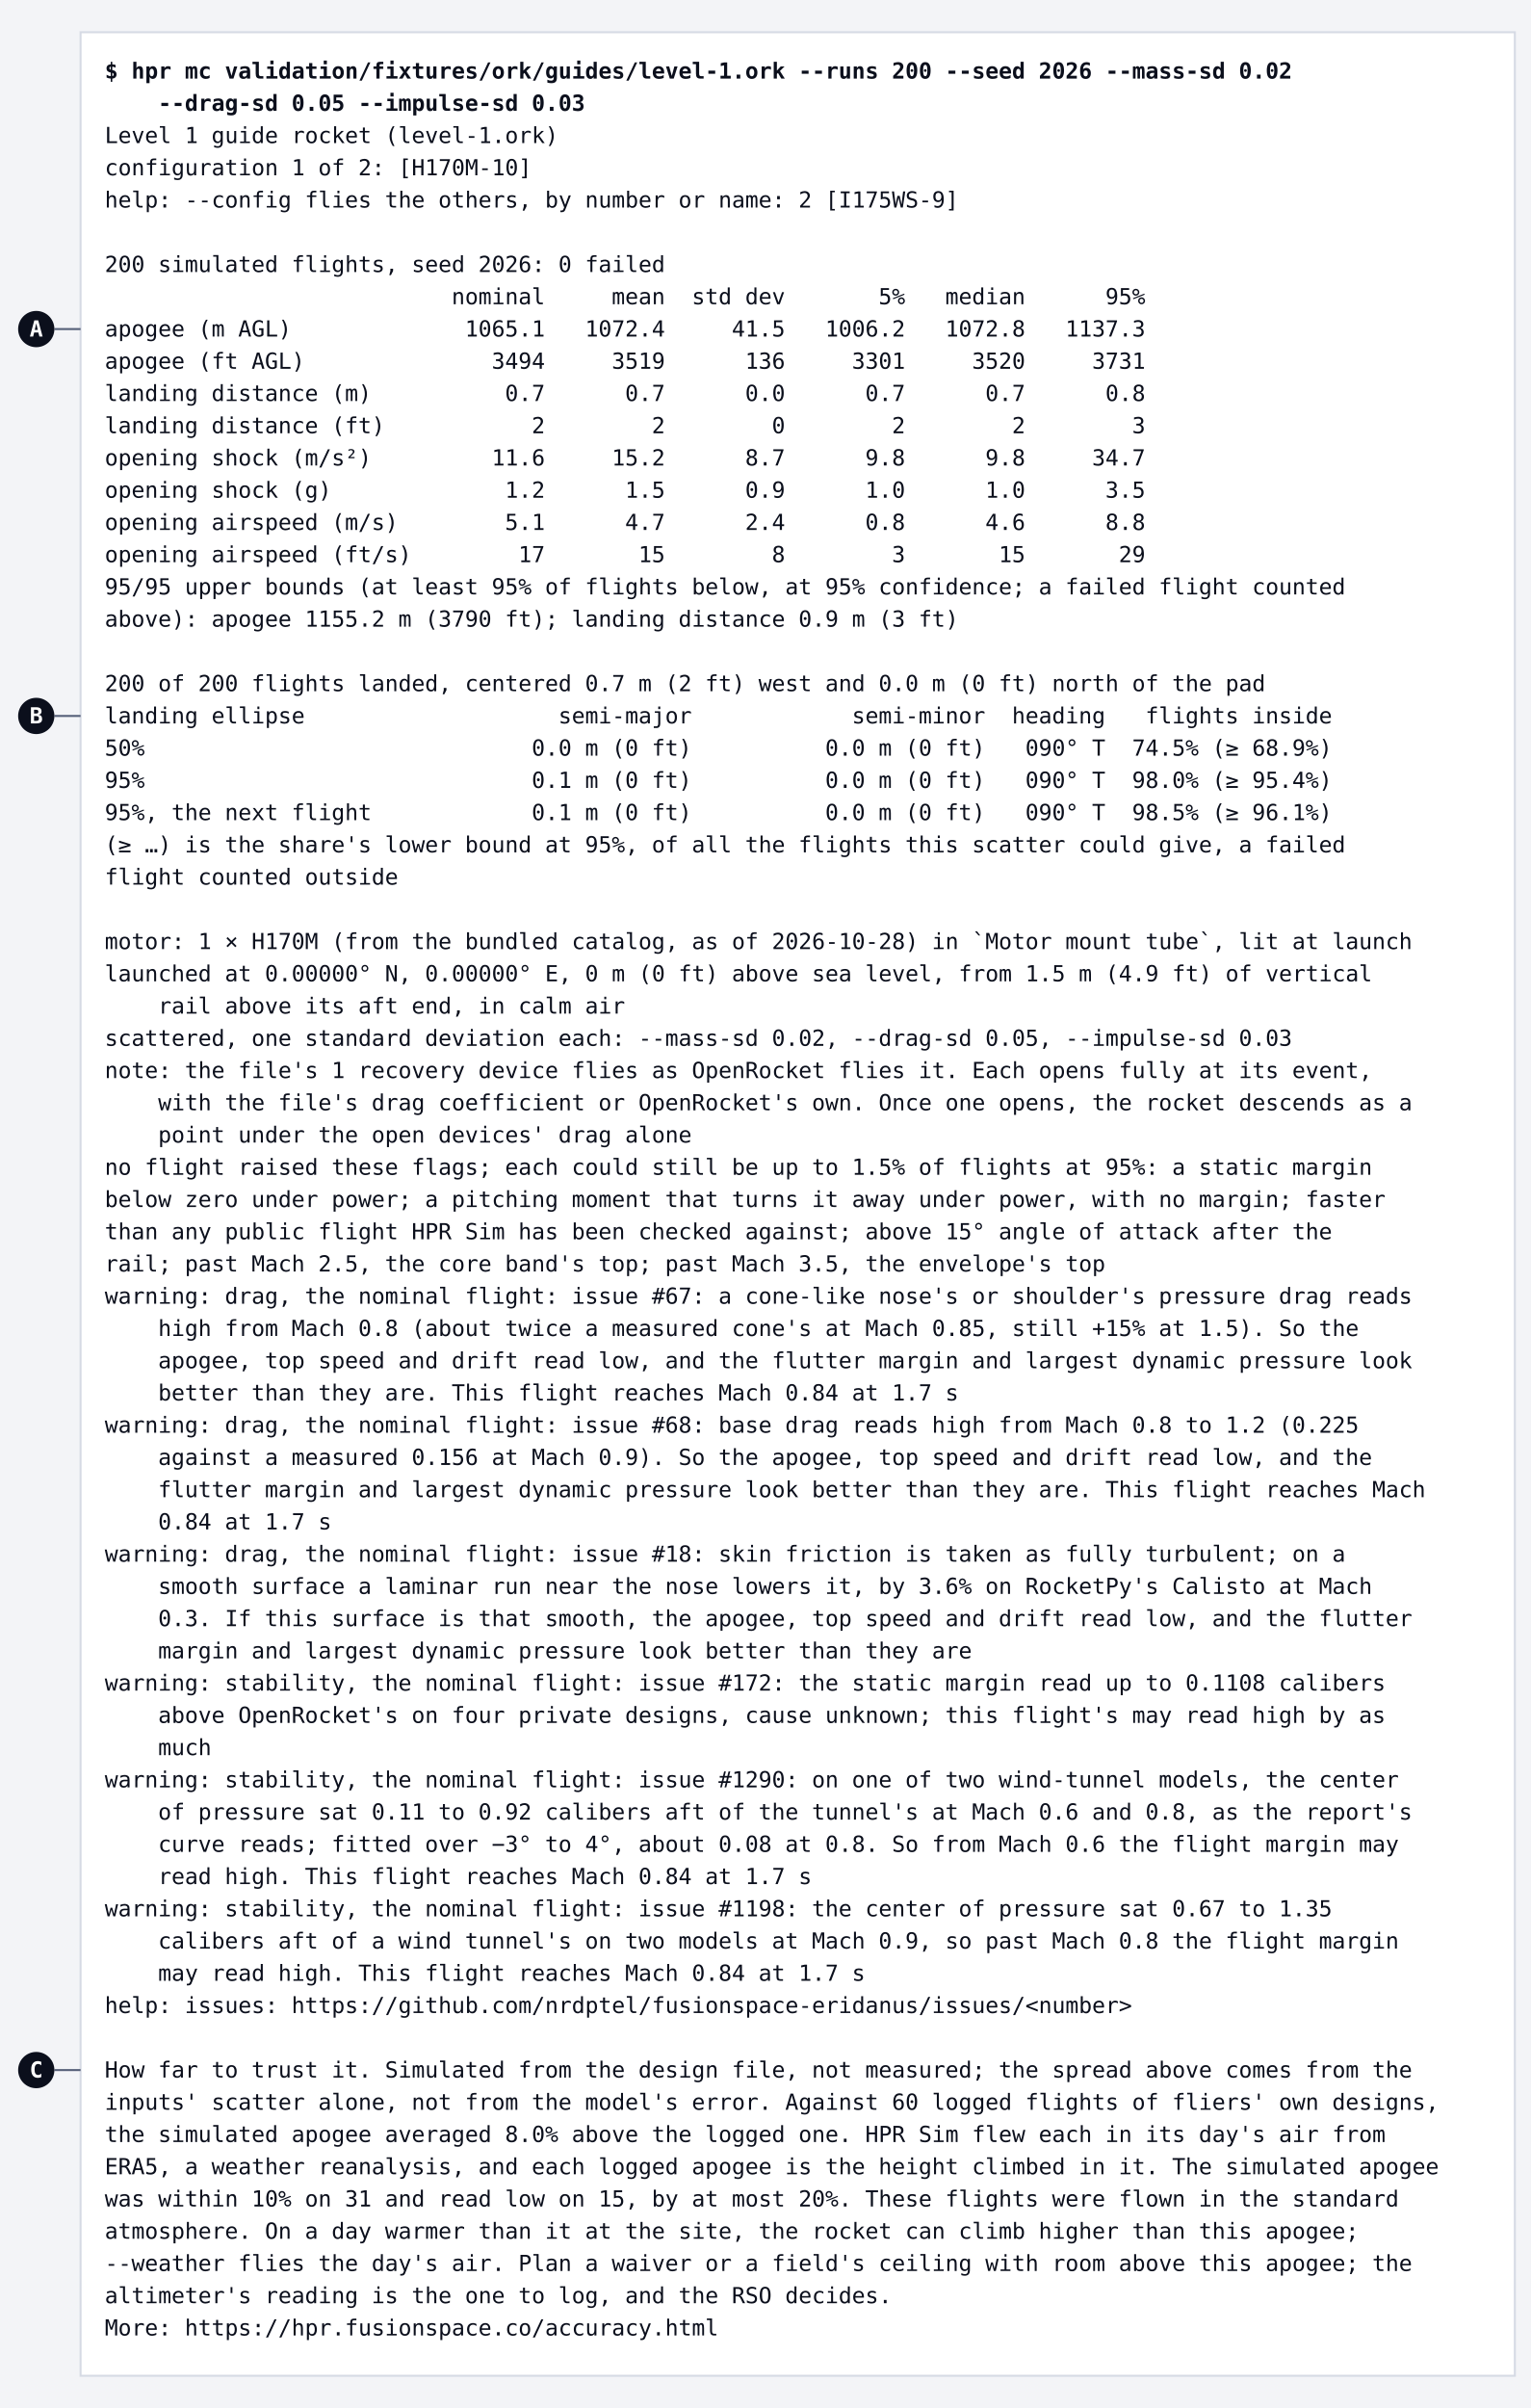
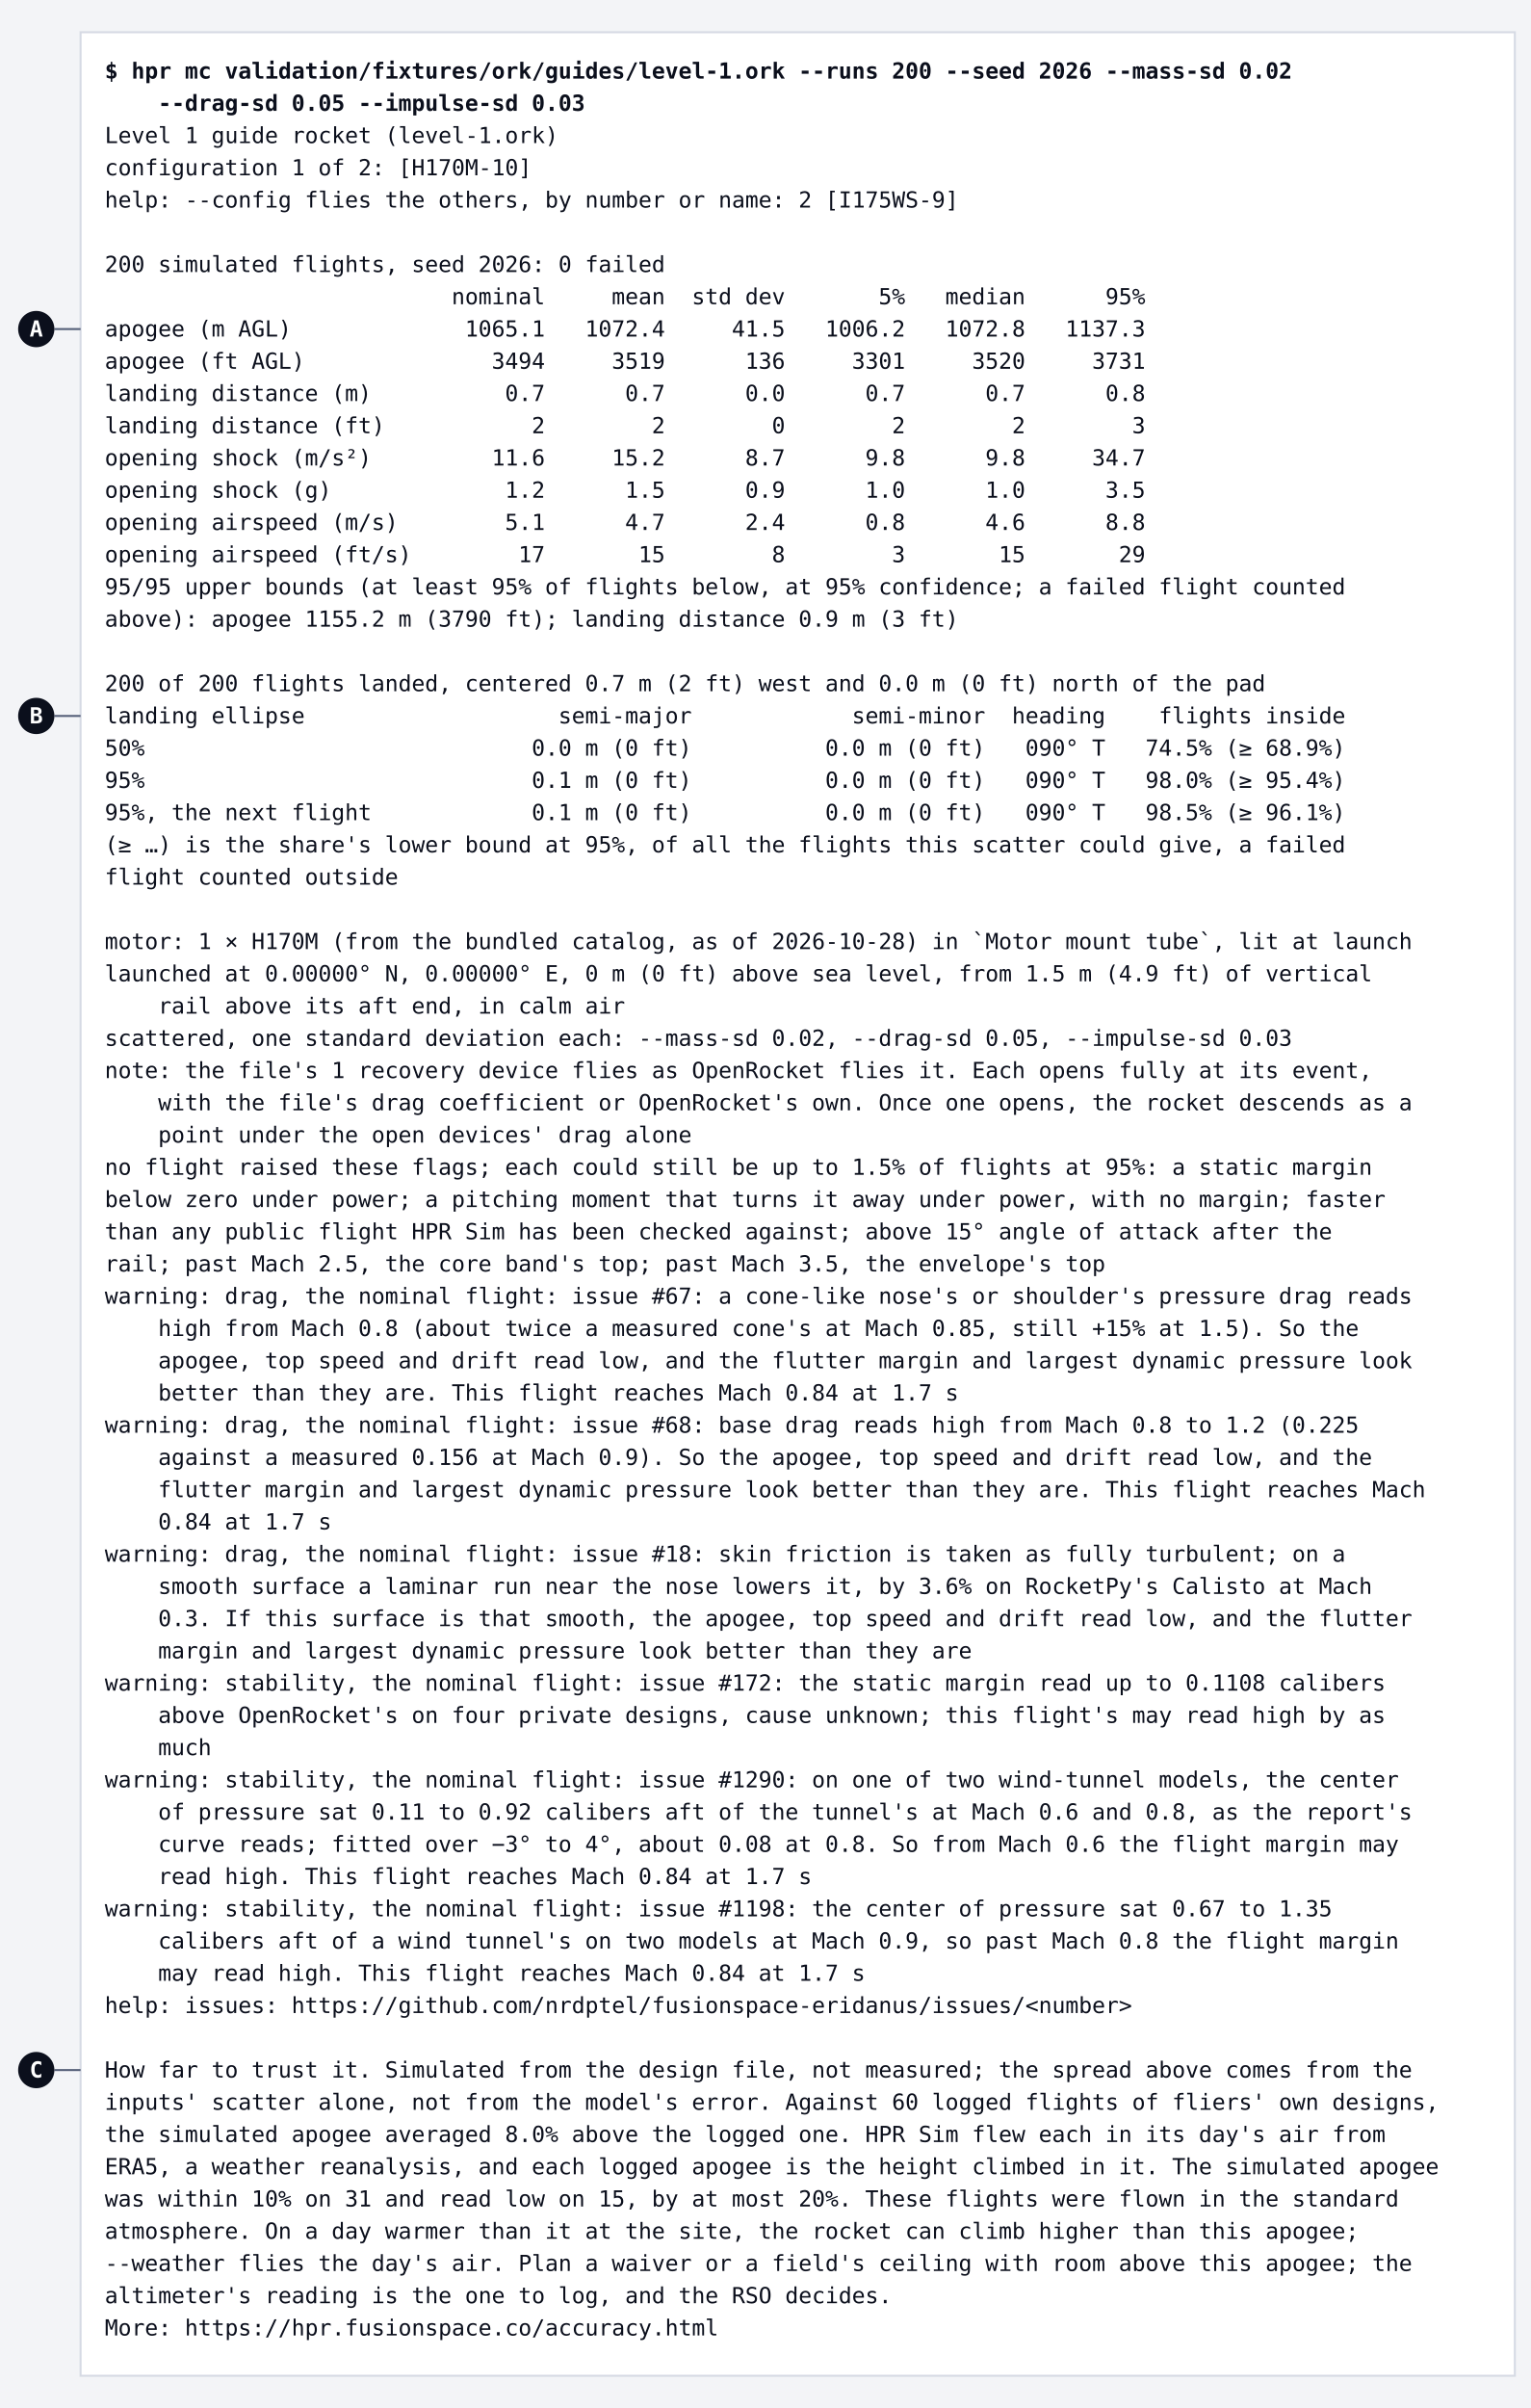
<svg xmlns="http://www.w3.org/2000/svg" width="760" height="1195" viewBox="0 0 760 1195" font-family="'Cascadia Mono', ui-monospace, Menlo, Consolas, monospace" font-size="11" role="img" aria-labelledby="title" aria-describedby="desc">
  <rect width="760" height="1195" fill="#F3F4F7" />
  <rect x="40" y="16" width="712" height="1163" fill="#FFFFFF" stroke="#D6DAE4" stroke-width="1" />
  <text x="52" y="39" xml:space="preserve" font-weight="600" fill="#0B0F1C">$ hpr mc validation/fixtures/ork/guides/level-1.ork --runs 200 --seed 2026 --mass-sd 0.02</text>
  <text x="52" y="55" xml:space="preserve" font-weight="600" fill="#0B0F1C">    --drag-sd 0.05 --impulse-sd 0.03</text>
  <text x="52" y="71" xml:space="preserve" fill="#0B0F1C">Level 1 guide rocket (level-1.ork)</text>
  <text x="52" y="87" xml:space="preserve" fill="#0B0F1C">configuration 1 of 2: [H170M-10]</text>
  <text x="52" y="103" xml:space="preserve" fill="#0B0F1C">help: --config flies the others, by number or name: 2 [I175WS-9]</text>
  <text x="52" y="135" xml:space="preserve" fill="#0B0F1C">200 simulated flights, seed 2026: 0 failed</text>
  <text x="52" y="151" xml:space="preserve" fill="#0B0F1C">                          nominal     mean  std dev       5%   median      95%</text>
  <text x="52" y="167" xml:space="preserve" fill="#0B0F1C">apogee (m AGL)             1065.1   1072.4     41.5   1006.2   1072.8   1137.3</text>
  <text x="52" y="183" xml:space="preserve" fill="#0B0F1C">apogee (ft AGL)              3494     3519      136     3301     3520     3731</text>
  <text x="52" y="199" xml:space="preserve" fill="#0B0F1C">landing distance (m)          0.7      0.7      0.0      0.7      0.7      0.8</text>
  <text x="52" y="215" xml:space="preserve" fill="#0B0F1C">landing distance (ft)           2        2        0        2        2        3</text>
  <text x="52" y="231" xml:space="preserve" fill="#0B0F1C">opening shock (m/s²)         11.6     15.2      8.7      9.8      9.8     34.7</text>
  <text x="52" y="247" xml:space="preserve" fill="#0B0F1C">opening shock (g)             1.2      1.5      0.9      1.0      1.0      3.5</text>
  <text x="52" y="263" xml:space="preserve" fill="#0B0F1C">opening airspeed (m/s)        5.1      4.7      2.4      0.8      4.6      8.8</text>
  <text x="52" y="279" xml:space="preserve" fill="#0B0F1C">opening airspeed (ft/s)        17       15        8        3       15       29</text>
  <text x="52" y="295" xml:space="preserve" fill="#0B0F1C">95/95 upper bounds (at least 95% of flights below, at 95% confidence; a failed flight counted</text>
  <text x="52" y="311" xml:space="preserve" fill="#0B0F1C">above): apogee 1155.2 m (3790 ft); landing distance 0.9 m (3 ft)</text>
  <text x="52" y="343" xml:space="preserve" fill="#0B0F1C">200 of 200 flights landed, centered 0.7 m (2 ft) west and 0.0 m (0 ft) north of the pad</text>
-   <text x="52" y="359" xml:space="preserve" fill="#0B0F1C">landing ellipse                   semi-major            semi-minor  heading   flights inside</text>
-   <text x="52" y="375" xml:space="preserve" fill="#0B0F1C">50%                             0.0 m (0 ft)          0.0 m (0 ft)   090° T  74.5% (≥ 68.9%)</text>
-   <text x="52" y="391" xml:space="preserve" fill="#0B0F1C">95%                             0.1 m (0 ft)          0.0 m (0 ft)   090° T  98.0% (≥ 95.4%)</text>
-   <text x="52" y="407" xml:space="preserve" fill="#0B0F1C">95%, the next flight            0.1 m (0 ft)          0.0 m (0 ft)   090° T  98.5% (≥ 96.1%)</text>
+   <text x="52" y="359" xml:space="preserve" fill="#0B0F1C">landing ellipse                   semi-major            semi-minor  heading    flights inside</text>
+   <text x="52" y="375" xml:space="preserve" fill="#0B0F1C">50%                             0.0 m (0 ft)          0.0 m (0 ft)   090° T   74.5% (≥ 68.9%)</text>
+   <text x="52" y="391" xml:space="preserve" fill="#0B0F1C">95%                             0.1 m (0 ft)          0.0 m (0 ft)   090° T   98.0% (≥ 95.4%)</text>
+   <text x="52" y="407" xml:space="preserve" fill="#0B0F1C">95%, the next flight            0.1 m (0 ft)          0.0 m (0 ft)   090° T   98.5% (≥ 96.1%)</text>
  <text x="52" y="423" xml:space="preserve" fill="#0B0F1C">(≥ …) is the share's lower bound at 95%, of all the flights this scatter could give, a failed</text>
  <text x="52" y="439" xml:space="preserve" fill="#0B0F1C">flight counted outside</text>
  <text x="52" y="471" xml:space="preserve" fill="#0B0F1C">motor: 1 × H170M (from the bundled catalog, as of 2026-10-28) in `Motor mount tube`, lit at launch</text>
  <text x="52" y="487" xml:space="preserve" fill="#0B0F1C">launched at 0.00000° N, 0.00000° E, 0 m (0 ft) above sea level, from 1.5 m (4.9 ft) of vertical</text>
  <text x="52" y="503" xml:space="preserve" fill="#0B0F1C">    rail above its aft end, in calm air</text>
  <text x="52" y="519" xml:space="preserve" fill="#0B0F1C">scattered, one standard deviation each: --mass-sd 0.02, --drag-sd 0.05, --impulse-sd 0.03</text>
  <text x="52" y="535" xml:space="preserve" fill="#0B0F1C">note: the file's 1 recovery device flies as OpenRocket flies it. Each opens fully at its event,</text>
  <text x="52" y="551" xml:space="preserve" fill="#0B0F1C">    with the file's drag coefficient or OpenRocket's own. Once one opens, the rocket descends as a</text>
  <text x="52" y="567" xml:space="preserve" fill="#0B0F1C">    point under the open devices' drag alone</text>
  <text x="52" y="583" xml:space="preserve" fill="#0B0F1C">no flight raised these flags; each could still be up to 1.5% of flights at 95%: a static margin</text>
  <text x="52" y="599" xml:space="preserve" fill="#0B0F1C">below zero under power; a pitching moment that turns it away under power, with no margin; faster</text>
  <text x="52" y="615" xml:space="preserve" fill="#0B0F1C">than any public flight HPR Sim has been checked against; above 15° angle of attack after the</text>
  <text x="52" y="631" xml:space="preserve" fill="#0B0F1C">rail; past Mach 2.5, the core band's top; past Mach 3.5, the envelope's top</text>
  <text x="52" y="647" xml:space="preserve" fill="#0B0F1C">warning: drag, the nominal flight: issue #67: a cone-like nose's or shoulder's pressure drag reads</text>
  <text x="52" y="663" xml:space="preserve" fill="#0B0F1C">    high from Mach 0.8 (about twice a measured cone's at Mach 0.85, still +15% at 1.5). So the</text>
  <text x="52" y="679" xml:space="preserve" fill="#0B0F1C">    apogee, top speed and drift read low, and the flutter margin and largest dynamic pressure look</text>
  <text x="52" y="695" xml:space="preserve" fill="#0B0F1C">    better than they are. This flight reaches Mach 0.84 at 1.7 s</text>
  <text x="52" y="711" xml:space="preserve" fill="#0B0F1C">warning: drag, the nominal flight: issue #68: base drag reads high from Mach 0.8 to 1.2 (0.225</text>
  <text x="52" y="727" xml:space="preserve" fill="#0B0F1C">    against a measured 0.156 at Mach 0.9). So the apogee, top speed and drift read low, and the</text>
  <text x="52" y="743" xml:space="preserve" fill="#0B0F1C">    flutter margin and largest dynamic pressure look better than they are. This flight reaches Mach</text>
  <text x="52" y="759" xml:space="preserve" fill="#0B0F1C">    0.84 at 1.7 s</text>
  <text x="52" y="775" xml:space="preserve" fill="#0B0F1C">warning: drag, the nominal flight: issue #18: skin friction is taken as fully turbulent; on a</text>
  <text x="52" y="791" xml:space="preserve" fill="#0B0F1C">    smooth surface a laminar run near the nose lowers it, by 3.6% on RocketPy's Calisto at Mach</text>
  <text x="52" y="807" xml:space="preserve" fill="#0B0F1C">    0.3. If this surface is that smooth, the apogee, top speed and drift read low, and the flutter</text>
  <text x="52" y="823" xml:space="preserve" fill="#0B0F1C">    margin and largest dynamic pressure look better than they are</text>
  <text x="52" y="839" xml:space="preserve" fill="#0B0F1C">warning: stability, the nominal flight: issue #172: the static margin read up to 0.1108 calibers</text>
  <text x="52" y="855" xml:space="preserve" fill="#0B0F1C">    above OpenRocket's on four private designs, cause unknown; this flight's may read high by as</text>
  <text x="52" y="871" xml:space="preserve" fill="#0B0F1C">    much</text>
  <text x="52" y="887" xml:space="preserve" fill="#0B0F1C">warning: stability, the nominal flight: issue #1290: on one of two wind-tunnel models, the center</text>
  <text x="52" y="903" xml:space="preserve" fill="#0B0F1C">    of pressure sat 0.11 to 0.92 calibers aft of the tunnel's at Mach 0.6 and 0.8, as the report's</text>
  <text x="52" y="919" xml:space="preserve" fill="#0B0F1C">    curve reads; fitted over −3° to 4°, about 0.08 at 0.8. So from Mach 0.6 the flight margin may</text>
  <text x="52" y="935" xml:space="preserve" fill="#0B0F1C">    read high. This flight reaches Mach 0.84 at 1.7 s</text>
  <text x="52" y="951" xml:space="preserve" fill="#0B0F1C">warning: stability, the nominal flight: issue #1198: the center of pressure sat 0.67 to 1.35</text>
  <text x="52" y="967" xml:space="preserve" fill="#0B0F1C">    calibers aft of a wind tunnel's on two models at Mach 0.9, so past Mach 0.8 the flight margin</text>
  <text x="52" y="983" xml:space="preserve" fill="#0B0F1C">    may read high. This flight reaches Mach 0.84 at 1.7 s</text>
  <text x="52" y="999" xml:space="preserve" fill="#0B0F1C">help: issues: https://github.com/nrdptel/fusionspace-eridanus/issues/&lt;number&gt;</text>
  <text x="52" y="1031" xml:space="preserve" fill="#0B0F1C">How far to trust it. Simulated from the design file, not measured; the spread above comes from the</text>
  <text x="52" y="1047" xml:space="preserve" fill="#0B0F1C">inputs' scatter alone, not from the model's error. Against 60 logged flights of fliers' own designs,</text>
  <text x="52" y="1063" xml:space="preserve" fill="#0B0F1C">the simulated apogee averaged 8.0% above the logged one. HPR Sim flew each in its day's air from</text>
  <text x="52" y="1079" xml:space="preserve" fill="#0B0F1C">ERA5, a weather reanalysis, and each logged apogee is the height climbed in it. The simulated apogee</text>
  <text x="52" y="1095" xml:space="preserve" fill="#0B0F1C">was within 10% on 31 and read low on 15, by at most 20%. These flights were flown in the standard</text>
  <text x="52" y="1111" xml:space="preserve" fill="#0B0F1C">atmosphere. On a day warmer than it at the site, the rocket can climb higher than this apogee;</text>
  <text x="52" y="1127" xml:space="preserve" fill="#0B0F1C">--weather flies the day's air. Plan a waiver or a field's ceiling with room above this apogee; the</text>
  <text x="52" y="1143" xml:space="preserve" fill="#0B0F1C">altimeter's reading is the one to log, and the RSO decides.</text>
  <text x="52" y="1159" xml:space="preserve" fill="#0B0F1C">More: https://hpr.fusionspace.co/accuracy.html</text>
  <line x1="27" y1="163.3" x2="40" y2="163.3" stroke="#566079" stroke-width="1" />
  <circle cx="18" cy="163.3" r="9" fill="#0B0F1C" />
  <text x="18" y="167.0" text-anchor="middle" font-weight="600" fill="#FFFFFF">A</text>
  <line x1="27" y1="355.3" x2="40" y2="355.3" stroke="#566079" stroke-width="1" />
  <circle cx="18" cy="355.3" r="9" fill="#0B0F1C" />
  <text x="18" y="359.0" text-anchor="middle" font-weight="600" fill="#FFFFFF">B</text>
  <line x1="27" y1="1027.3" x2="40" y2="1027.3" stroke="#566079" stroke-width="1" />
  <circle cx="18" cy="1027.3" r="9" fill="#0B0F1C" />
  <text x="18" y="1031.0" text-anchor="middle" font-weight="600" fill="#FFFFFF">C</text>
</svg>
